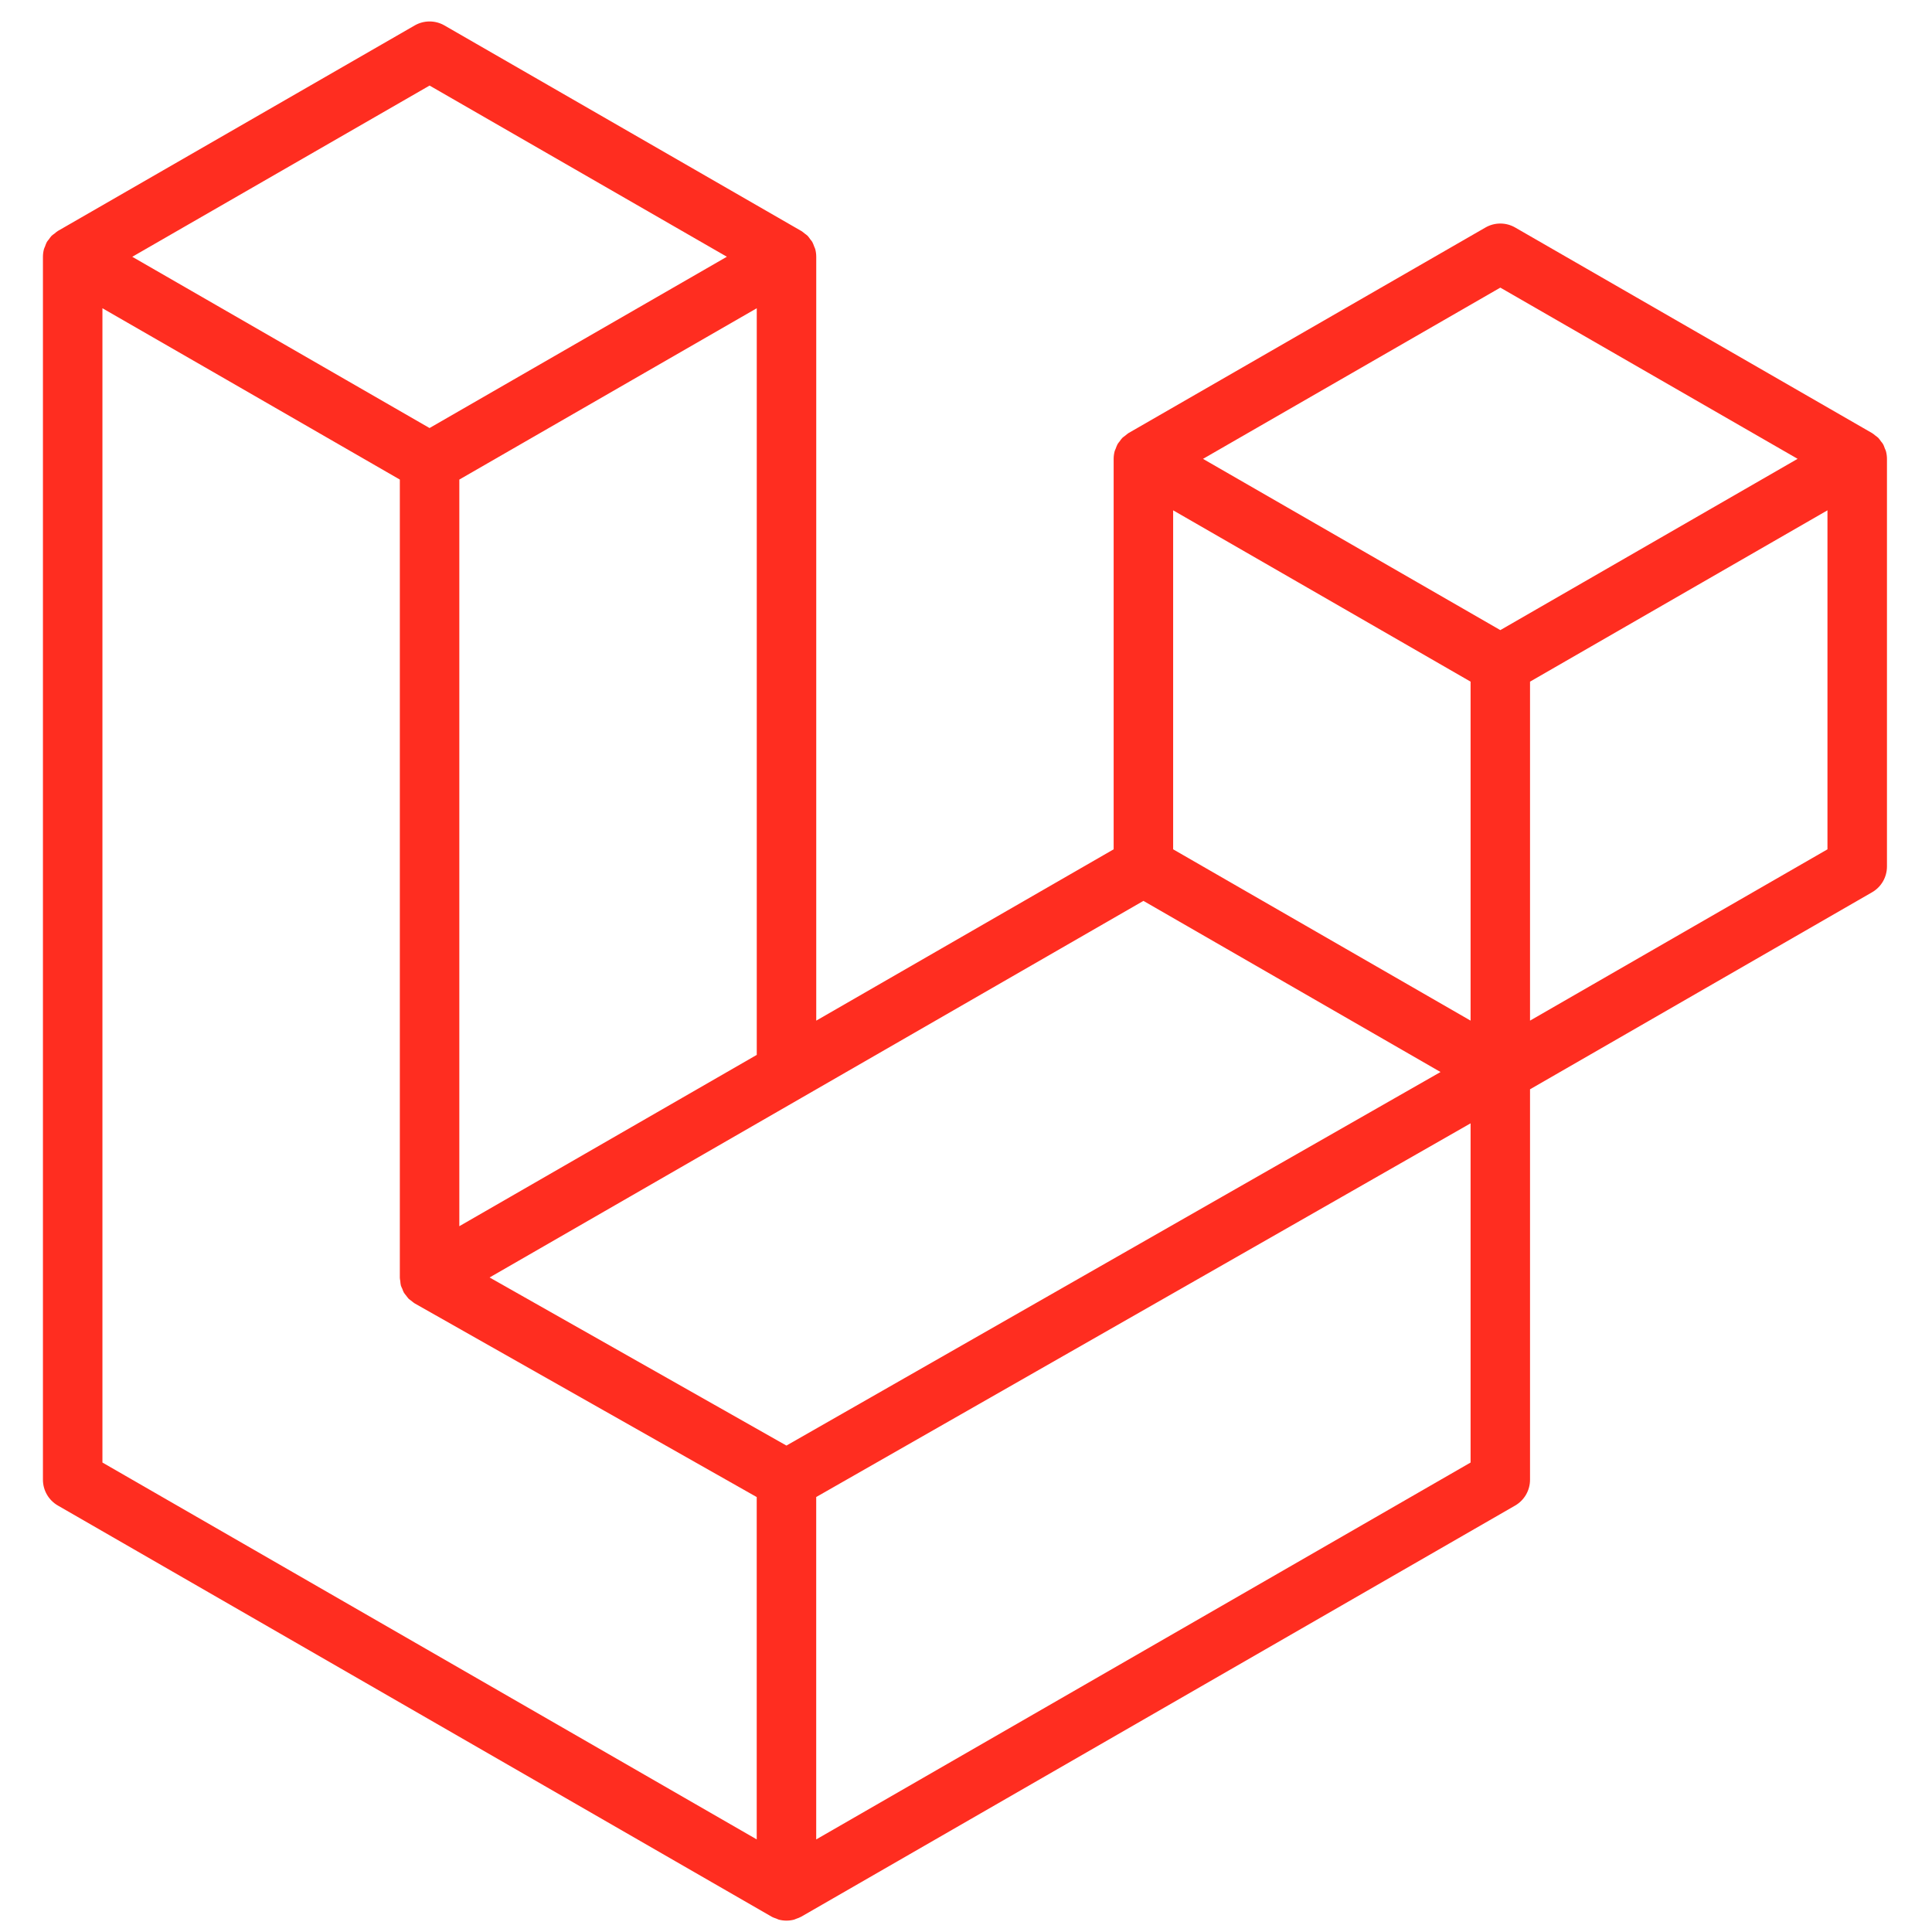
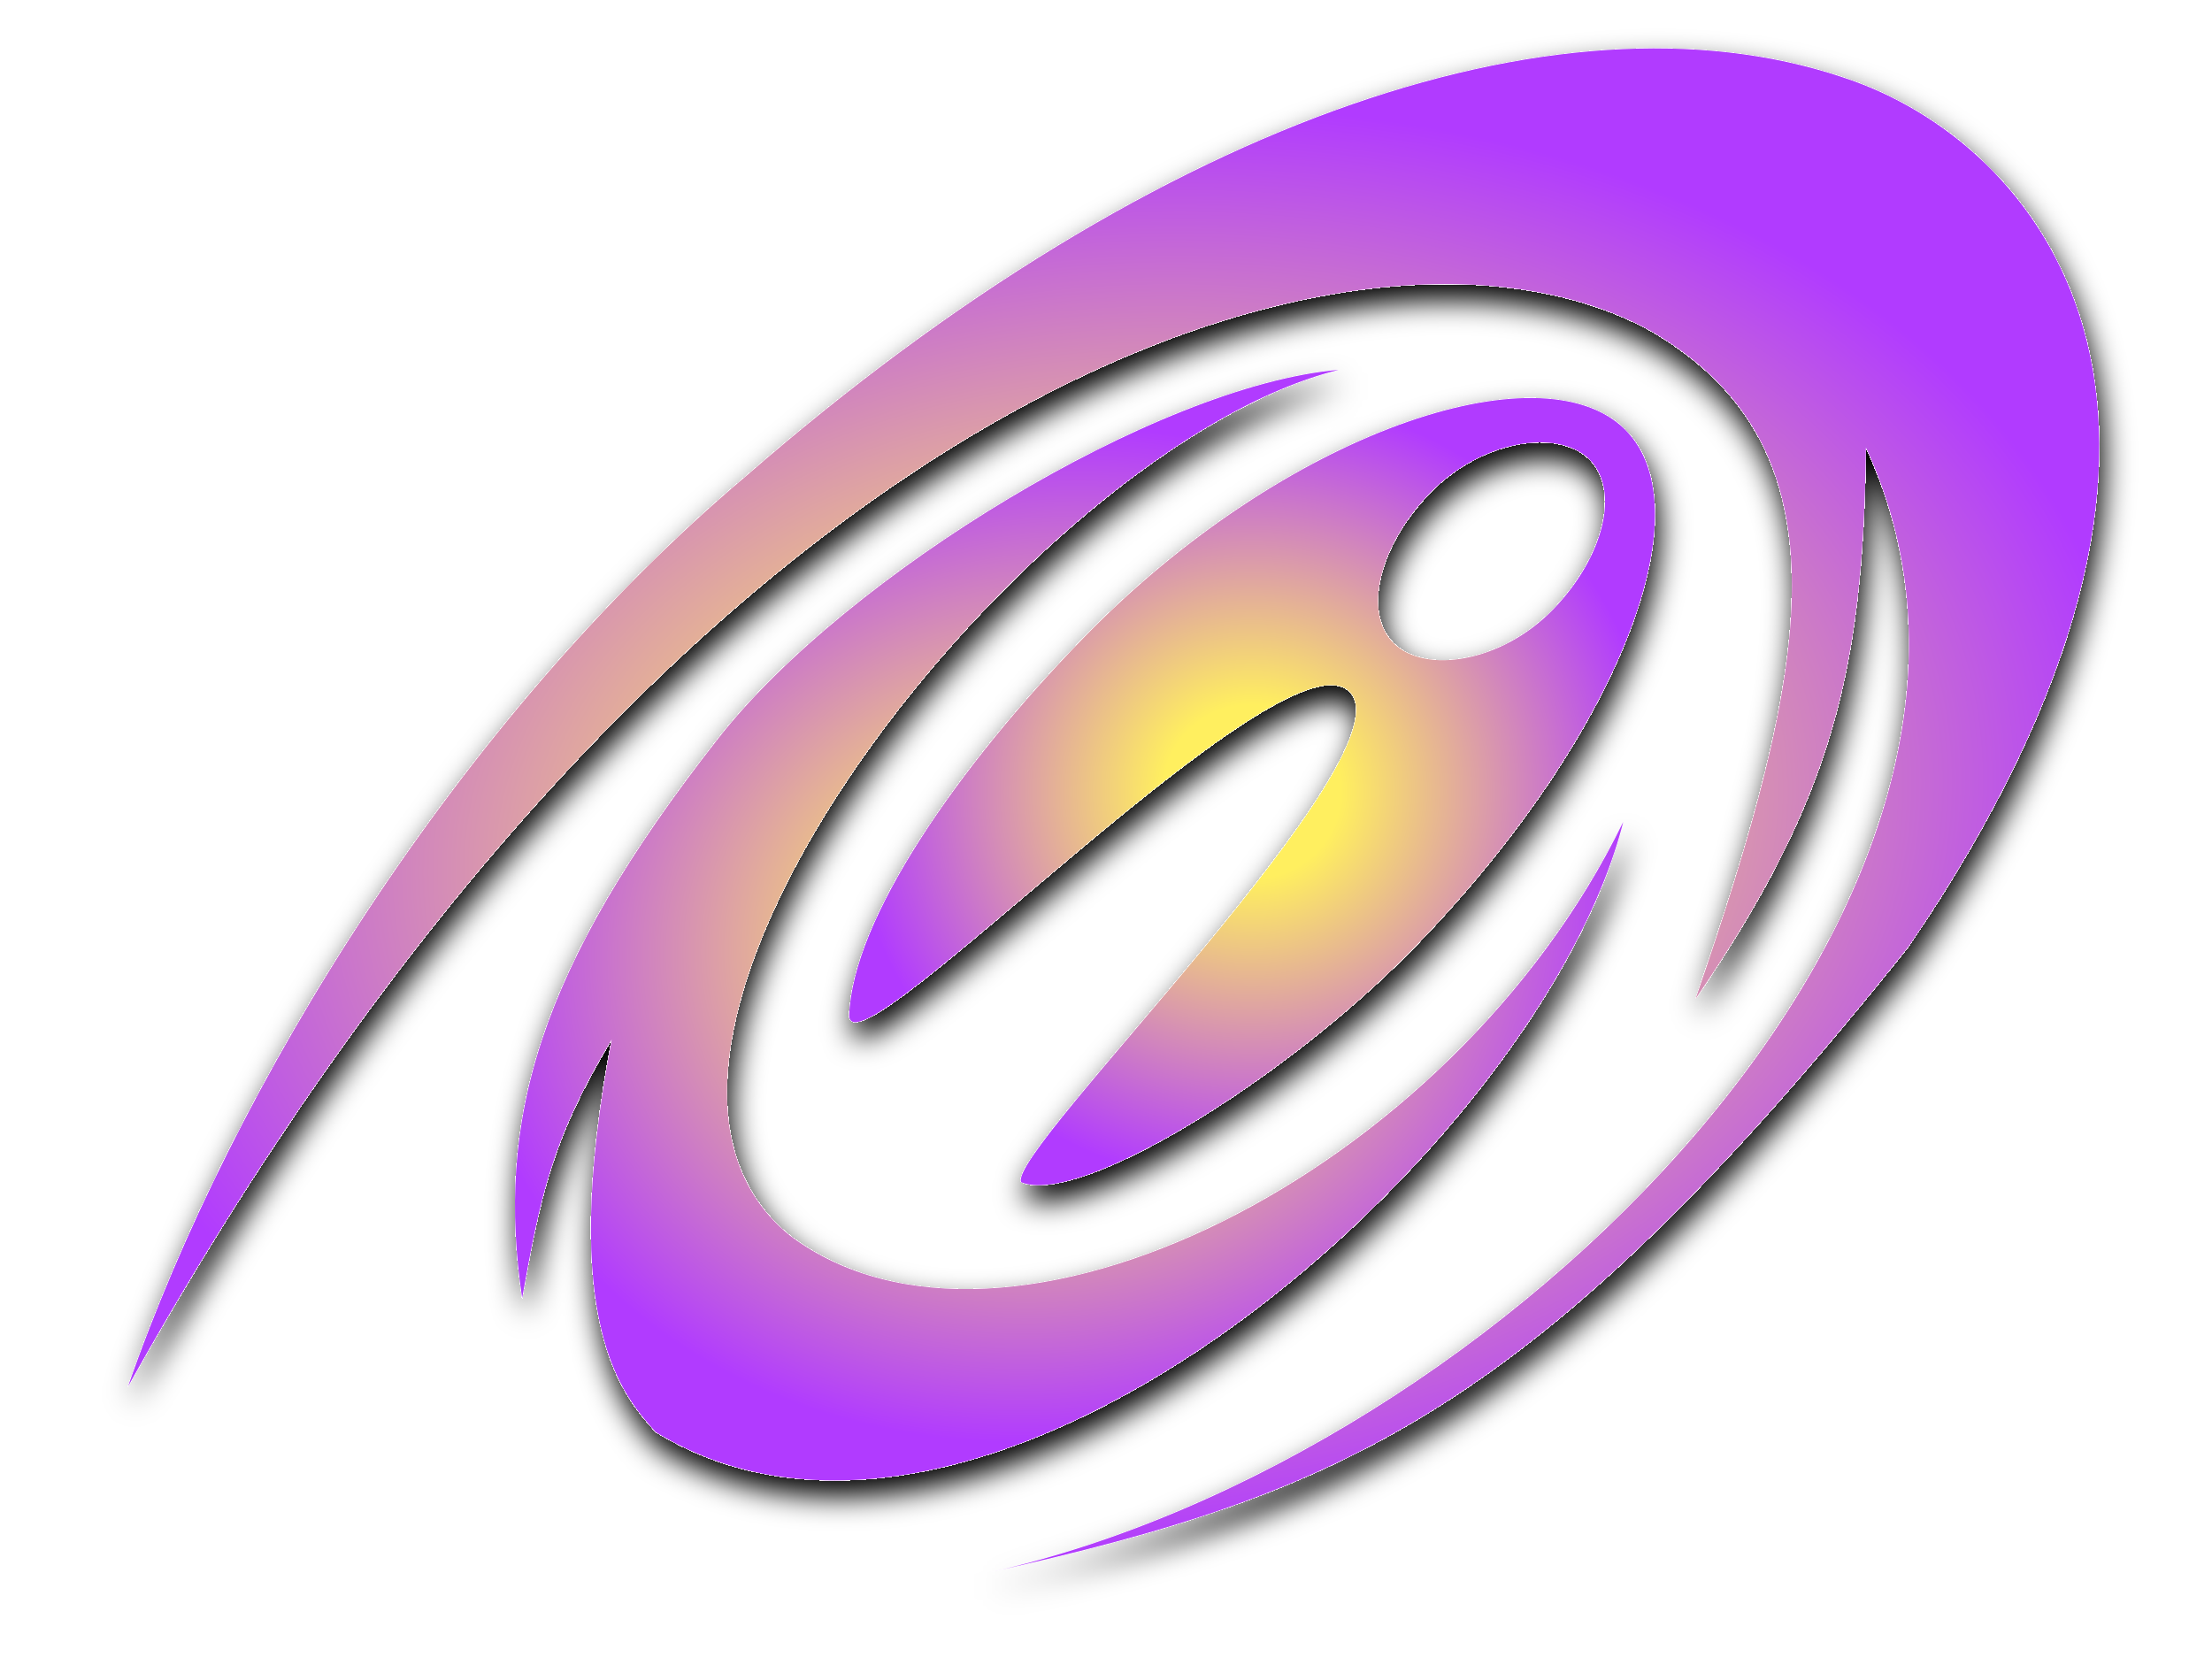
- <svg xmlns="http://www.w3.org/2000/svg" width="166" height="166" viewBox="0 0 166 166" fill="none">
-   <path fill-rule="evenodd" clip-rule="evenodd" d="M162.041 38.759C162.099 38.977 162.129 39.201 162.13 39.426V74.452C162.13 74.902 162.011 75.344 161.786 75.733C161.561 76.122 161.237 76.444 160.847 76.668L131.462 93.594V127.141C131.462 128.054 130.977 128.897 130.186 129.357L68.847 164.683C68.707 164.763 68.554 164.814 68.401 164.868C68.343 164.887 68.289 164.922 68.228 164.938C67.8 165.051 67.349 165.051 66.92 164.938C66.85 164.919 66.786 164.881 66.719 164.855C66.579 164.804 66.432 164.76 66.298 164.683L4.972 129.357C4.583 129.133 4.259 128.81 4.034 128.421C3.808 128.032 3.69 127.591 3.689 127.141L3.689 22.063C3.689 21.834 3.721 21.61 3.779 21.393C3.798 21.32 3.843 21.253 3.868 21.179C3.916 21.045 3.961 20.908 4.031 20.783C4.079 20.7 4.149 20.633 4.206 20.557C4.28 20.454 4.347 20.349 4.433 20.26C4.506 20.186 4.602 20.132 4.685 20.068C4.778 19.992 4.861 19.909 4.966 19.848L35.633 2.185C36.022 1.961 36.462 1.844 36.91 1.844C37.358 1.844 37.798 1.961 38.186 2.185L68.851 19.848H68.857C68.959 19.912 69.045 19.992 69.138 20.065C69.221 20.129 69.313 20.186 69.387 20.257C69.476 20.349 69.54 20.454 69.616 20.557C69.671 20.633 69.744 20.7 69.789 20.783C69.862 20.911 69.904 21.045 69.955 21.179C69.98 21.253 70.025 21.32 70.044 21.396C70.103 21.614 70.133 21.838 70.133 22.063V87.694L95.686 72.974V39.423C95.686 39.2 95.718 38.973 95.775 38.759C95.798 38.683 95.839 38.615 95.865 38.542C95.916 38.408 95.96 38.271 96.031 38.146C96.079 38.063 96.149 37.996 96.203 37.92C96.279 37.818 96.343 37.712 96.433 37.623C96.506 37.549 96.599 37.495 96.681 37.431C96.777 37.355 96.86 37.272 96.962 37.211L127.633 19.548C128.021 19.324 128.461 19.206 128.91 19.206C129.358 19.206 129.798 19.324 130.186 19.548L160.85 37.211C160.959 37.275 161.042 37.355 161.137 37.428C161.217 37.492 161.31 37.549 161.383 37.62C161.473 37.712 161.536 37.818 161.613 37.92C161.67 37.996 161.741 38.063 161.785 38.146C161.859 38.271 161.9 38.408 161.951 38.542C161.98 38.615 162.021 38.683 162.041 38.759ZM157.018 72.974V43.848L146.287 50.028L131.462 58.568V87.694L157.021 72.974H157.018ZM126.354 125.663V96.518L111.771 104.85L70.13 128.626V158.046L126.354 125.663ZM8.801 26.485V125.663L65.018 158.043V128.629L35.649 112L35.64 111.994L35.627 111.988C35.528 111.93 35.445 111.847 35.353 111.777C35.273 111.713 35.18 111.662 35.11 111.592L35.104 111.582C35.021 111.502 34.963 111.403 34.893 111.314C34.829 111.228 34.753 111.154 34.702 111.065L34.699 111.055C34.641 110.96 34.606 110.845 34.565 110.736C34.523 110.64 34.469 110.551 34.443 110.449C34.411 110.328 34.405 110.197 34.392 110.072C34.379 109.976 34.354 109.881 34.354 109.785V109.778V41.205L19.532 32.662L8.801 26.485ZM36.913 7.35L11.364 22.063L36.907 36.777L62.453 22.06L36.907 7.35H36.913ZM50.2 99.174L65.022 90.637V26.485L54.291 32.665L39.466 41.205V105.357L50.2 99.174ZM128.91 24.713L103.363 39.426L128.91 54.14L154.453 39.423L128.91 24.713ZM126.354 58.568L111.529 50.028L100.798 43.848V72.974L115.619 81.511L126.354 87.694V58.568ZM67.571 124.205L105.042 102.803L123.772 92.109L98.245 77.405L68.854 94.334L42.066 109.762L67.571 124.205Z" fill="#FF2D20" />
+ <svg xmlns="http://www.w3.org/2000/svg" width="1119" height="842" viewBox="0 0 1119 842" fill="none">
+   <g filter="url(#filter0_d_332_881)">
+     <path d="M377.379 240.894C232.155 363.442 117.498 549.535 64.755 701.492C350.823 189.517 692.747 89.129 835.065 167.42C937.733 227.111 915.294 338.286 857.732 505.387C926.509 404.514 942.493 340.578 943.924 226.428C1048.07 450.966 758.431 737.751 501.219 795.371C676.838 756.029 776.526 715.85 965.511 478.873C1147.07 212.368 1033.84 75.852 938.105 41.169C796.683 -10.066 588.911 56.721 377.379 240.894Z" fill="url(#paint0_radial_332_881)" />
+     <path d="M548.742 322.097C650.213 218.198 779.397 175.643 821.764 217.019C864.13 258.396 816.216 376.164 714.745 480.062C650.058 546.297 545.982 610.301 516.568 598.125C509.158 582.315 714.745 381.233 682.66 349.896C648.646 316.678 431.089 546.963 429.582 513.908C431.09 465.458 484.221 388.161 548.742 322.097ZM803.903 232.274C788.054 216.795 749.63 222.574 723.587 249.24C697.544 275.907 689.28 310.073 705.129 325.552C720.978 341.031 759.402 335.252 785.445 308.586C811.489 281.919 819.753 247.753 803.903 232.274Z" fill="url(#paint1_radial_332_881)" />
+     <path d="M399.747 625.223C507.791 706.48 734.063 594.675 821.152 415.855C779.868 579.813 500.873 828.141 331.639 724.485C315.595 706.352 281.79 670.239 309.457 525.879C278.891 576.543 273.392 605.37 264.133 656.801C250.995 567.677 271.266 490.893 363.448 373.474C428.318 290.846 585.727 194.834 677.211 187.117C521.79 225.741 280.5 529.158 399.747 625.223Z" fill="url(#paint2_radial_332_881)" />
+   </g>
+   <defs>
+     <filter id="filter0_d_332_881" x="-12.766" y="-6.874" width="1148.17" height="871.279" filterUnits="userSpaceOnUse" color-interpolation-filters="sRGB">
+       <feFlood flood-opacity="0" result="BackgroundImageFix" />
+       <feColorMatrix in="SourceAlpha" type="matrix" values="0 0 0 0 0 0 0 0 0 0 0 0 0 0 0 0 0 0 127 0" result="hardAlpha" />
+       <feOffset dx="1.964" dy="7.856" />
+       <feGaussianBlur stdDeviation="7.365" />
+       <feComposite in2="hardAlpha" operator="out" />
+       <feColorMatrix type="matrix" values="0 0 0 0 0 0 0 0 0 0 0 0 0 0 0 0 0 0 1 0" />
+       <feBlend mode="normal" in2="BackgroundImageFix" result="effect1_dropShadow_332_881" />
+       <feBlend mode="normal" in="SourceGraphic" in2="effect1_dropShadow_332_881" result="shape" />
+     </filter>
+     <radialGradient id="paint0_radial_332_881" cx="0" cy="0" r="1" gradientUnits="userSpaceOnUse" gradientTransform="translate(559.354 420.909) rotate(83.7039) scale(365.828 522.386)">
+       <stop offset="0.22" stop-color="#FFEF5F" />
+       <stop offset="1" stop-color="#B13BFF" />
+     </radialGradient>
+     <radialGradient id="paint1_radial_332_881" cx="0" cy="0" r="1" gradientUnits="userSpaceOnUse" gradientTransform="translate(633.384 400.495) rotate(90) scale(199.13 203.802)">
+       <stop offset="0.22" stop-color="#FFEF5F" />
+       <stop offset="1" stop-color="#B13BFF" />
+     </radialGradient>
+     <radialGradient id="paint2_radial_332_881" cx="0" cy="0" r="1" gradientUnits="userSpaceOnUse" gradientTransform="translate(530.862 473.033) rotate(79.4562) scale(255.166 295.852)">
+       <stop offset="0.22" stop-color="#FFEF5F" />
+       <stop offset="1" stop-color="#B13BFF" />
+     </radialGradient>
+   </defs>
</svg>
